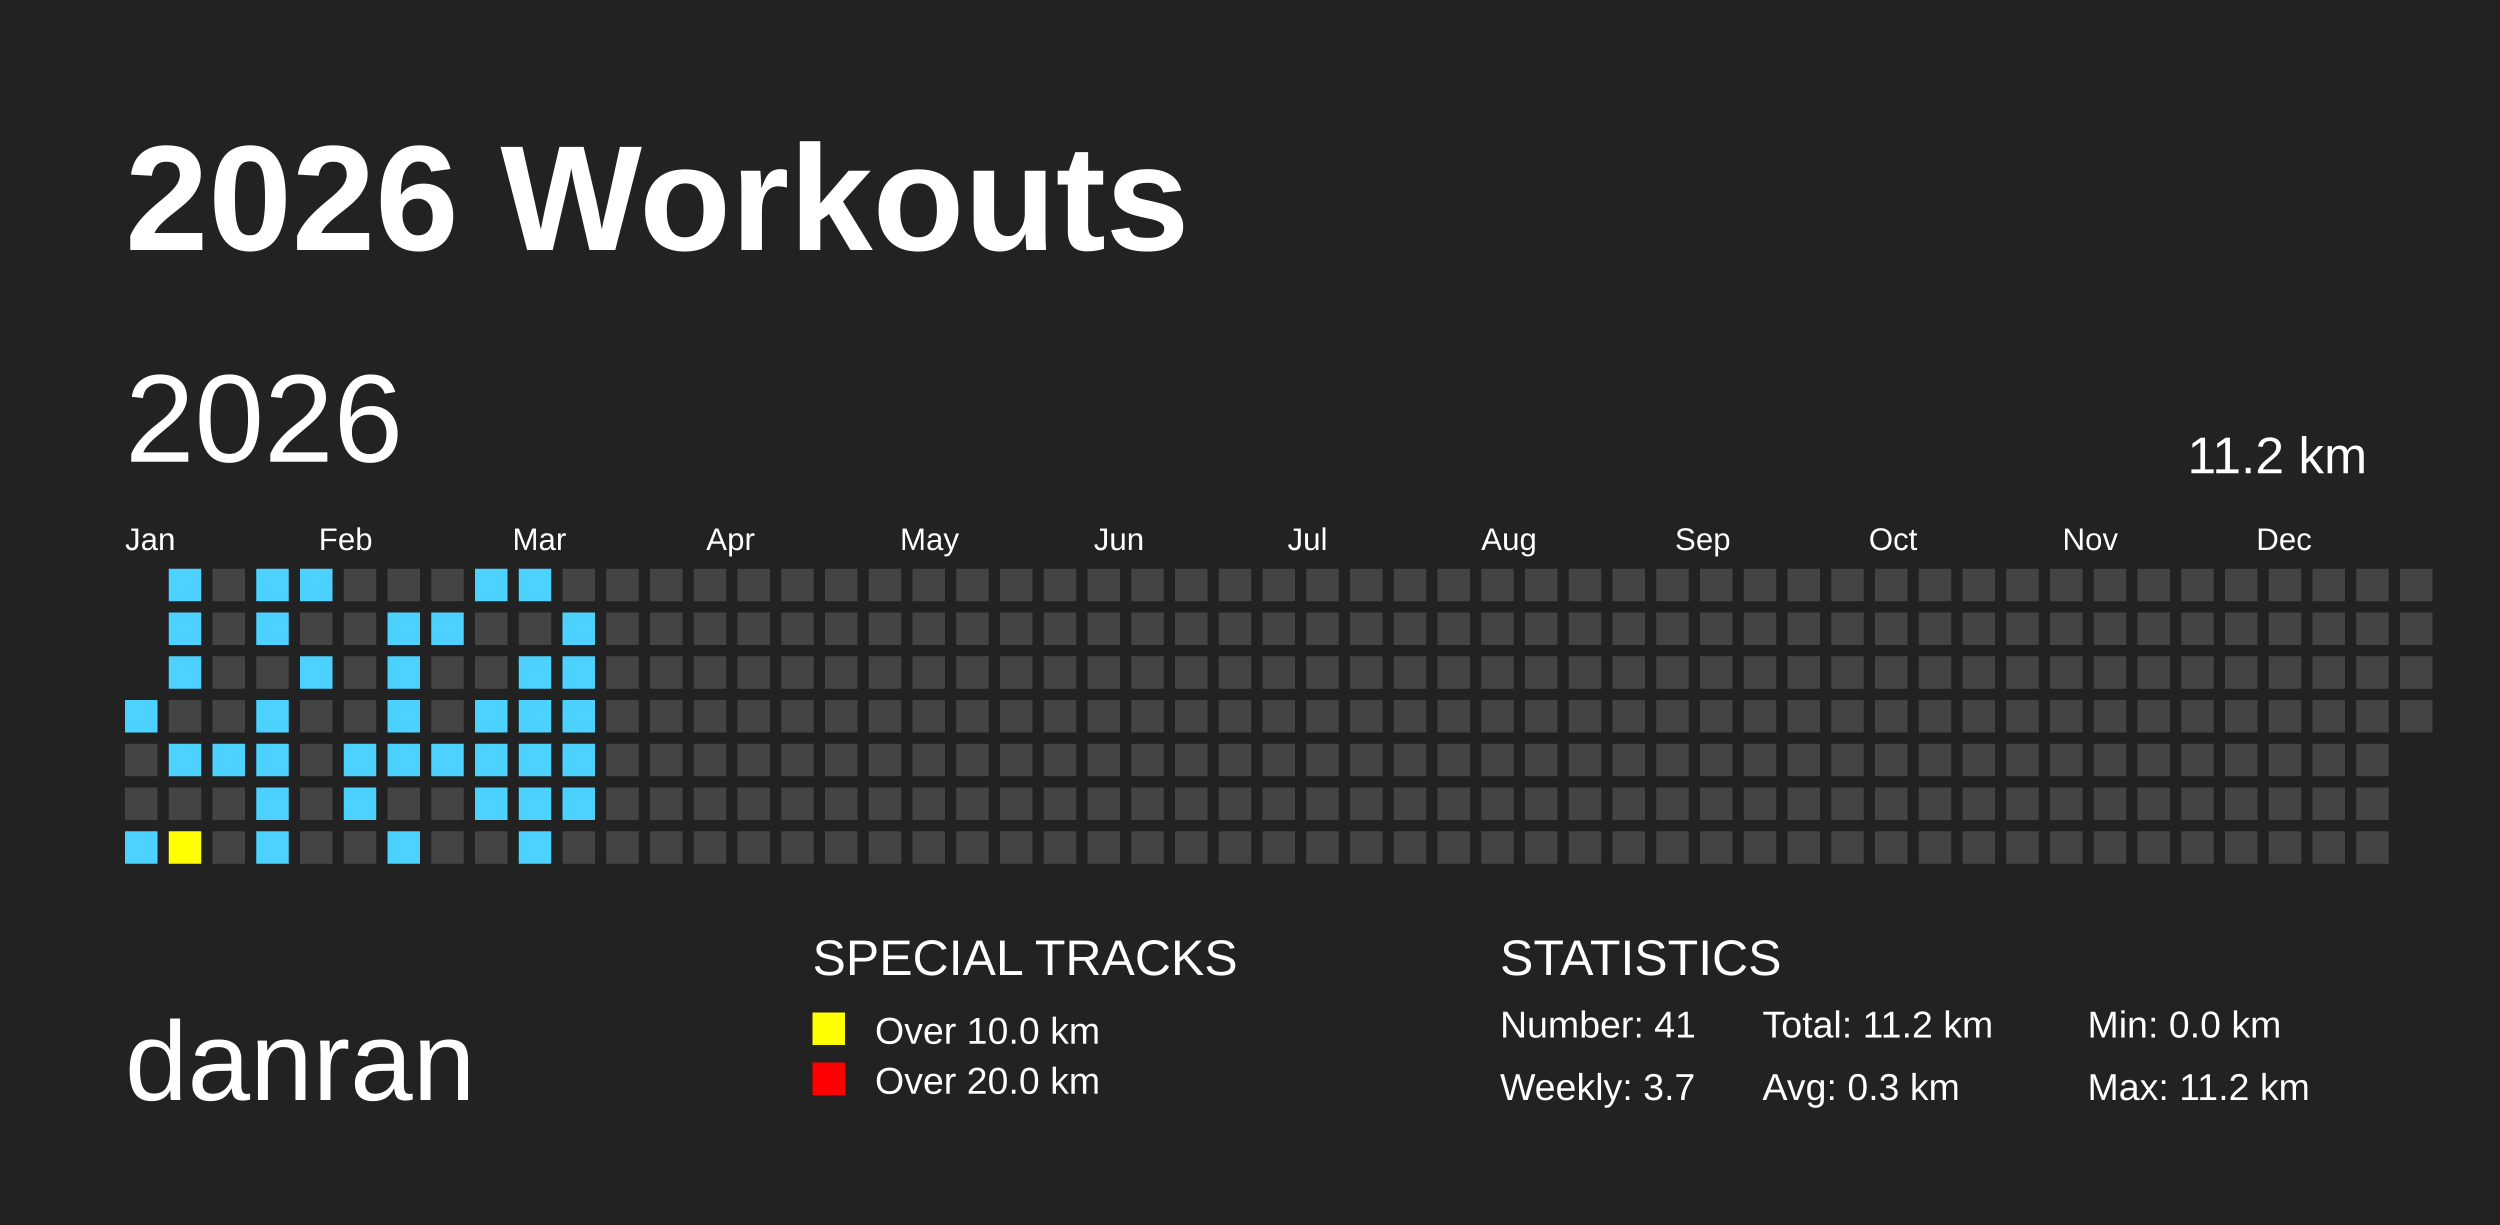
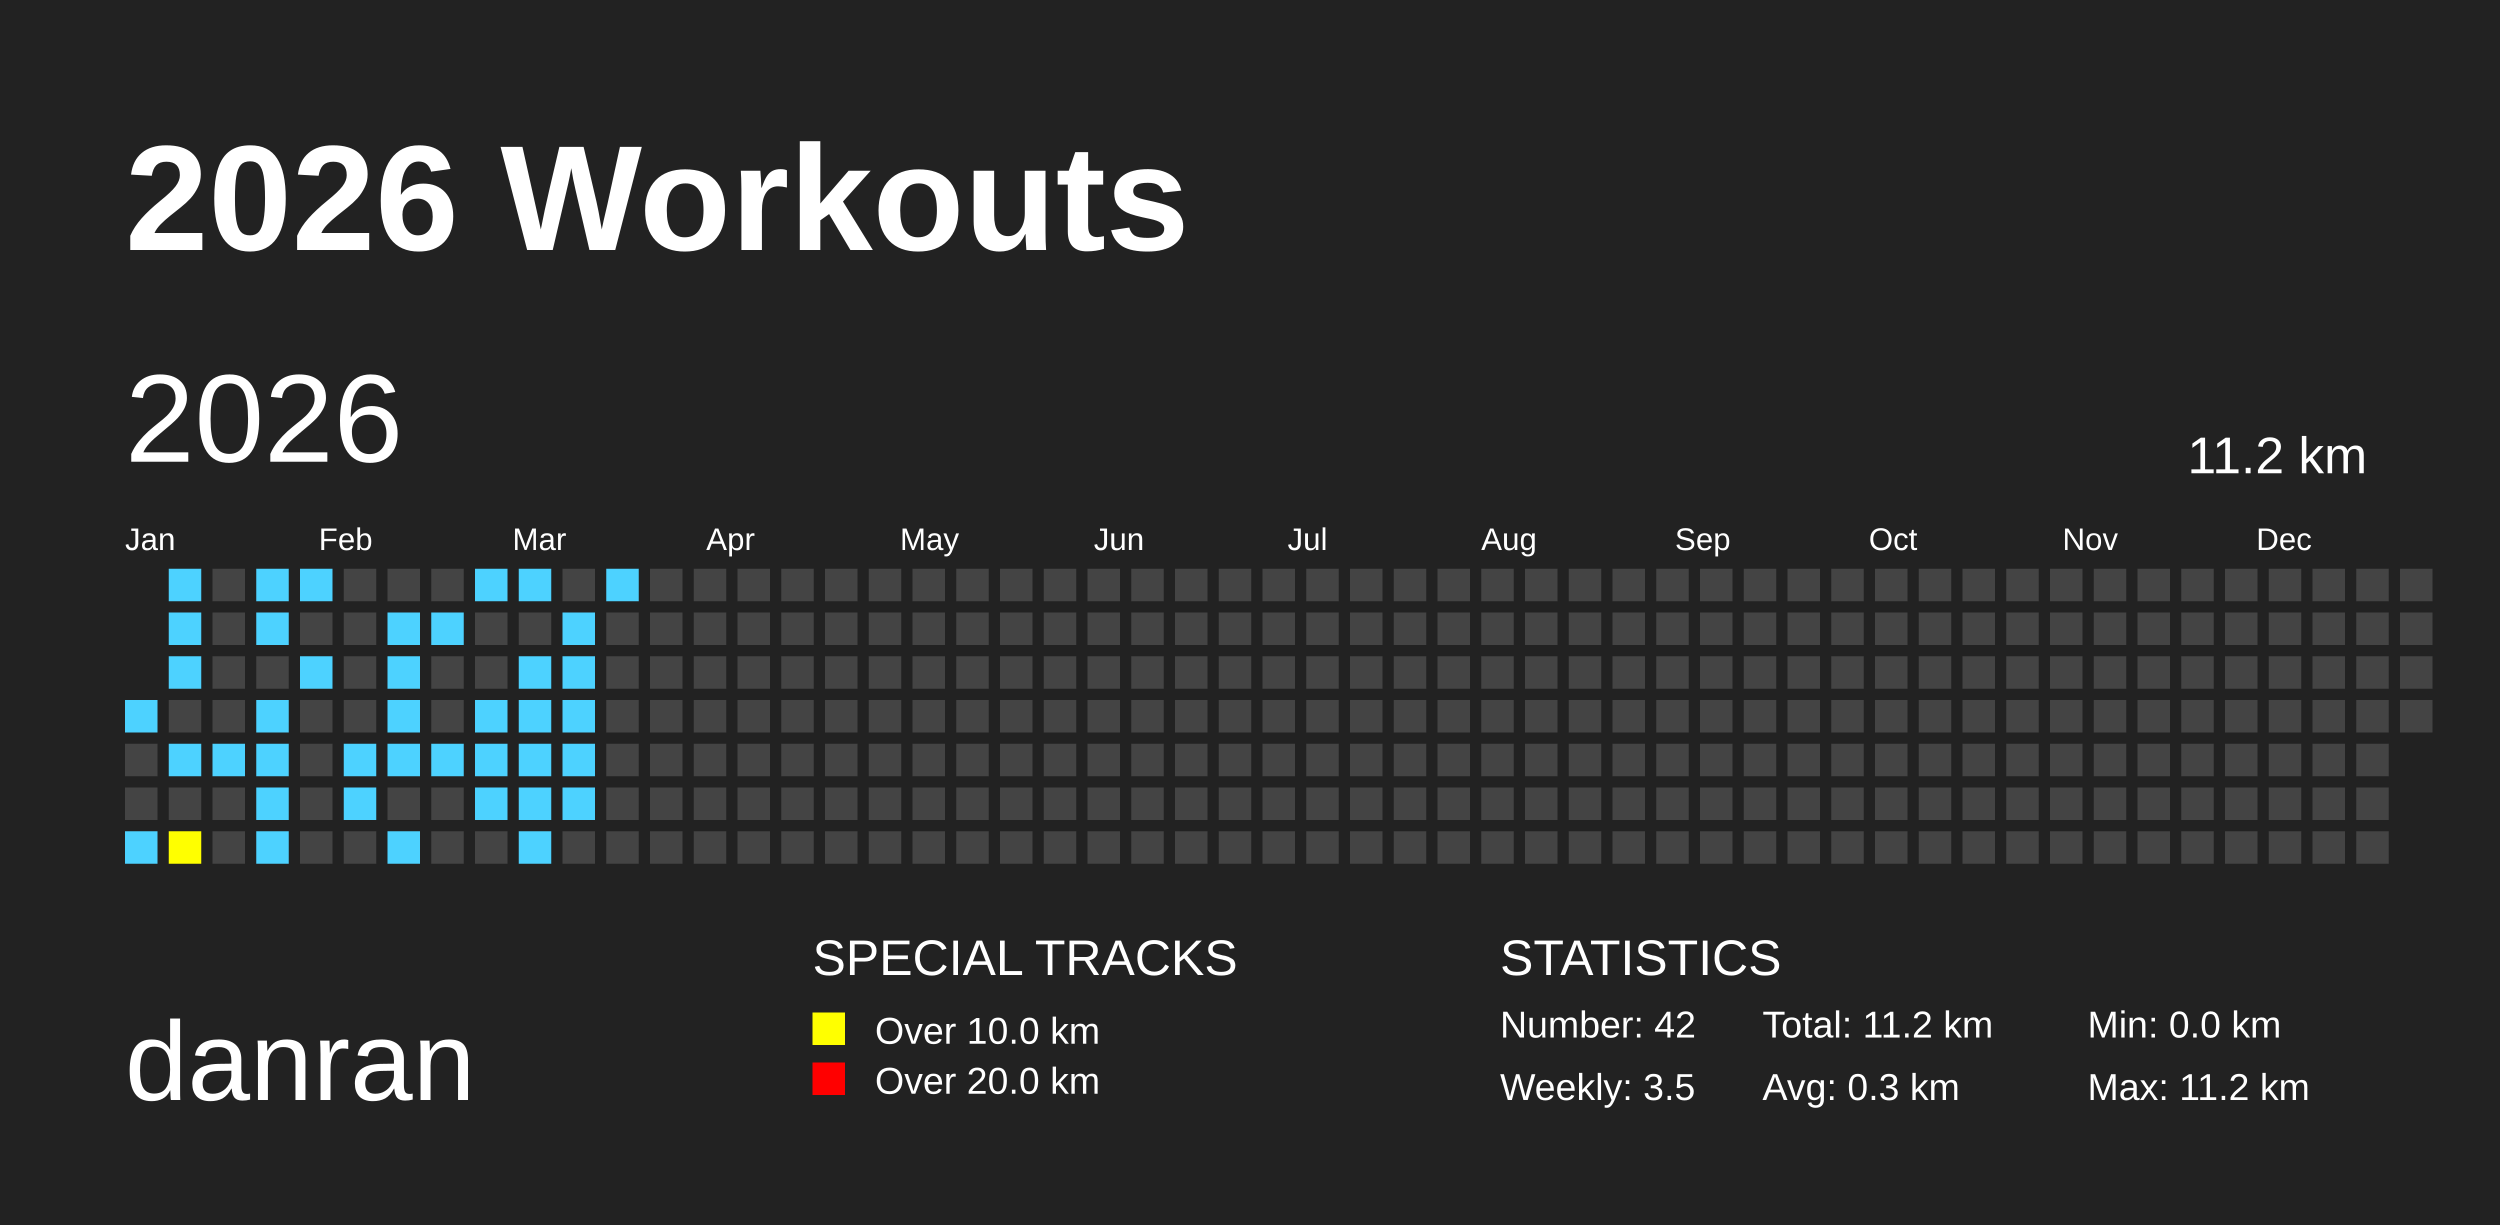
<svg xmlns="http://www.w3.org/2000/svg" baseProfile="full" height="98mm" version="1.1" viewBox="0,0,200,98" width="200mm">
  <defs />
  <rect fill="#222222" height="98" width="200" x="0" y="0" />
  <text fill="#FFFFFF" style="font-size:12px; font-family:Arial; font-weight:bold;" x="10" y="20">2026 Workouts</text>
  <text fill="#FFFFFF" style="font-size:9px; font-family:Arial" x="10" y="88">danran</text>
  <text fill="#FFFFFF" style="font-size:4px; font-family:Arial" x="65" y="78">SPECIAL TRACKS</text>
  <rect fill="yellow" height="2.6" width="2.6" x="65" y="81" />
  <text fill="#FFFFFF" style="font-size:3px; font-family:Arial" x="70" y="83.5">Over 10.0 km</text>
  <rect fill="red" height="2.6" width="2.6" x="65" y="85" />
  <text fill="#FFFFFF" style="font-size:3px; font-family:Arial" x="70" y="87.5">Over 20.0 km</text>
  <text fill="#FFFFFF" style="font-size:4px; font-family:Arial" x="120" y="78">STATISTICS</text>
-   <text fill="#FFFFFF" style="font-size:3px; font-family:Arial" x="120" y="83">Number: 41</text>
-   <text fill="#FFFFFF" style="font-size:3px; font-family:Arial" x="120" y="88">Weekly: 3.7</text>
+   <text fill="#FFFFFF" style="font-size:3px; font-family:Arial" x="120" y="83">Number: 42</text>
+   <text fill="#FFFFFF" style="font-size:3px; font-family:Arial" x="120" y="88">Weekly: 3.5</text>
  <text fill="#FFFFFF" style="font-size:3px; font-family:Arial" x="141" y="83">Total: 11.2 km</text>
  <text fill="#FFFFFF" style="font-size:3px; font-family:Arial" x="141" y="88">Avg: 0.3 km</text>
  <text fill="#FFFFFF" style="font-size:3px; font-family:Arial" x="167" y="83">Min: 0.0 km</text>
  <text fill="#FFFFFF" style="font-size:3px; font-family:Arial" x="167" y="88">Max: 11.2 km</text>
  <text dominant-baseline="hanging" fill="#FFFFFF" style="font-size:10.0px; font-family:Arial;" x="10" y="30">2026</text>
  <text dominant-baseline="hanging" fill="#FFFFFF" style="font-size:4.125px; font-family:Arial;" x="175" y="35">11.2 km</text>
  <text fill="#FFFFFF" style="font-size:2.5px; font-family:Arial" x="10.0" y="44">Jan</text>
  <text fill="#FFFFFF" style="font-size:2.5px; font-family:Arial" x="25.5" y="44">Feb</text>
  <text fill="#FFFFFF" style="font-size:2.5px; font-family:Arial" x="41.0" y="44">Mar</text>
  <text fill="#FFFFFF" style="font-size:2.5px; font-family:Arial" x="56.5" y="44">Apr</text>
  <text fill="#FFFFFF" style="font-size:2.5px; font-family:Arial" x="72.0" y="44">May</text>
  <text fill="#FFFFFF" style="font-size:2.5px; font-family:Arial" x="87.5" y="44">Jun</text>
  <text fill="#FFFFFF" style="font-size:2.5px; font-family:Arial" x="103.0" y="44">Jul</text>
  <text fill="#FFFFFF" style="font-size:2.5px; font-family:Arial" x="118.5" y="44">Aug</text>
  <text fill="#FFFFFF" style="font-size:2.5px; font-family:Arial" x="134.0" y="44">Sep</text>
  <text fill="#FFFFFF" style="font-size:2.5px; font-family:Arial" x="149.5" y="44">Oct</text>
  <text fill="#FFFFFF" style="font-size:2.5px; font-family:Arial" x="165.0" y="44">Nov</text>
  <text fill="#FFFFFF" style="font-size:2.5px; font-family:Arial" x="180.5" y="44">Dec</text>
  <rect fill="#4DD2FF" height="2.6" width="2.6" x="10.0" y="56.0" />
  <rect fill="#444444" height="2.6" width="2.6" x="10.0" y="59.5" />
  <rect fill="#444444" height="2.6" width="2.6" x="10.0" y="63.0" />
  <rect fill="#4DD2FF" height="2.6" width="2.6" x="10.0" y="66.5" />
  <rect fill="#4DD2FF" height="2.6" width="2.6" x="13.5" y="45.5" />
  <rect fill="#4DD2FF" height="2.6" width="2.6" x="13.5" y="49.0" />
  <rect fill="#4DD2FF" height="2.6" width="2.6" x="13.5" y="52.5" />
  <rect fill="#444444" height="2.6" width="2.6" x="13.5" y="56.0" />
  <rect fill="#4DD2FF" height="2.6" width="2.6" x="13.5" y="59.5" />
  <rect fill="#444444" height="2.6" width="2.6" x="13.5" y="63.0" />
  <rect fill="yellow" height="2.6" width="2.6" x="13.5" y="66.5" />
  <rect fill="#444444" height="2.6" width="2.6" x="17.0" y="45.5" />
  <rect fill="#444444" height="2.6" width="2.6" x="17.0" y="49.0" />
  <rect fill="#444444" height="2.6" width="2.6" x="17.0" y="52.5" />
  <rect fill="#444444" height="2.6" width="2.6" x="17.0" y="56.0" />
  <rect fill="#4DD2FF" height="2.6" width="2.6" x="17.0" y="59.5" />
  <rect fill="#444444" height="2.6" width="2.6" x="17.0" y="63.0" />
  <rect fill="#444444" height="2.6" width="2.6" x="17.0" y="66.5" />
  <rect fill="#4DD2FF" height="2.6" width="2.6" x="20.5" y="45.5" />
  <rect fill="#4DD2FF" height="2.6" width="2.6" x="20.5" y="49.0" />
  <rect fill="#444444" height="2.6" width="2.6" x="20.5" y="52.5" />
  <rect fill="#4DD2FF" height="2.6" width="2.6" x="20.5" y="56.0" />
  <rect fill="#4DD2FF" height="2.6" width="2.6" x="20.5" y="59.5" />
  <rect fill="#4DD2FF" height="2.6" width="2.6" x="20.5" y="63.0" />
  <rect fill="#4DD2FF" height="2.6" width="2.6" x="20.5" y="66.5" />
  <rect fill="#4DD2FF" height="2.6" width="2.6" x="24.0" y="45.5" />
  <rect fill="#444444" height="2.6" width="2.6" x="24.0" y="49.0" />
  <rect fill="#4DD2FF" height="2.6" width="2.6" x="24.0" y="52.5" />
  <rect fill="#444444" height="2.6" width="2.6" x="24.0" y="56.0" />
  <rect fill="#444444" height="2.6" width="2.6" x="24.0" y="59.5" />
  <rect fill="#444444" height="2.6" width="2.6" x="24.0" y="63.0" />
  <rect fill="#444444" height="2.6" width="2.6" x="24.0" y="66.5" />
  <rect fill="#444444" height="2.6" width="2.6" x="27.5" y="45.5" />
  <rect fill="#444444" height="2.6" width="2.6" x="27.5" y="49.0" />
  <rect fill="#444444" height="2.6" width="2.6" x="27.5" y="52.5" />
  <rect fill="#444444" height="2.6" width="2.6" x="27.5" y="56.0" />
  <rect fill="#4DD2FF" height="2.6" width="2.6" x="27.5" y="59.5" />
  <rect fill="#4DD2FF" height="2.6" width="2.6" x="27.5" y="63.0" />
  <rect fill="#444444" height="2.6" width="2.6" x="27.5" y="66.5" />
  <rect fill="#444444" height="2.6" width="2.6" x="31.0" y="45.5" />
  <rect fill="#4DD2FF" height="2.6" width="2.6" x="31.0" y="49.0" />
  <rect fill="#4DD2FF" height="2.6" width="2.6" x="31.0" y="52.5" />
  <rect fill="#4DD2FF" height="2.6" width="2.6" x="31.0" y="56.0" />
  <rect fill="#4DD2FF" height="2.6" width="2.6" x="31.0" y="59.5" />
  <rect fill="#444444" height="2.6" width="2.6" x="31.0" y="63.0" />
  <rect fill="#4DD2FF" height="2.6" width="2.6" x="31.0" y="66.5" />
  <rect fill="#444444" height="2.6" width="2.6" x="34.5" y="45.5" />
  <rect fill="#4DD2FF" height="2.6" width="2.6" x="34.5" y="49.0" />
  <rect fill="#444444" height="2.6" width="2.6" x="34.5" y="52.5" />
  <rect fill="#444444" height="2.6" width="2.6" x="34.5" y="56.0" />
  <rect fill="#4DD2FF" height="2.6" width="2.6" x="34.5" y="59.5" />
  <rect fill="#444444" height="2.6" width="2.6" x="34.5" y="63.0" />
  <rect fill="#444444" height="2.6" width="2.6" x="34.5" y="66.5" />
  <rect fill="#4DD2FF" height="2.6" width="2.6" x="38.0" y="45.5" />
  <rect fill="#444444" height="2.6" width="2.6" x="38.0" y="49.0" />
  <rect fill="#444444" height="2.6" width="2.6" x="38.0" y="52.5" />
  <rect fill="#4DD2FF" height="2.6" width="2.6" x="38.0" y="56.0" />
  <rect fill="#4DD2FF" height="2.6" width="2.6" x="38.0" y="59.5" />
  <rect fill="#4DD2FF" height="2.6" width="2.6" x="38.0" y="63.0" />
  <rect fill="#444444" height="2.6" width="2.6" x="38.0" y="66.5" />
  <rect fill="#4DD2FF" height="2.6" width="2.6" x="41.5" y="45.5" />
  <rect fill="#444444" height="2.6" width="2.6" x="41.5" y="49.0" />
  <rect fill="#4DD2FF" height="2.6" width="2.6" x="41.5" y="52.5" />
  <rect fill="#4DD2FF" height="2.6" width="2.6" x="41.5" y="56.0" />
  <rect fill="#4DD2FF" height="2.6" width="2.6" x="41.5" y="59.5" />
  <rect fill="#4DD2FF" height="2.6" width="2.6" x="41.5" y="63.0" />
  <rect fill="#4DD2FF" height="2.6" width="2.6" x="41.5" y="66.5" />
  <rect fill="#444444" height="2.6" width="2.6" x="45.0" y="45.5" />
  <rect fill="#4DD2FF" height="2.6" width="2.6" x="45.0" y="49.0" />
  <rect fill="#4DD2FF" height="2.6" width="2.6" x="45.0" y="52.5" />
  <rect fill="#4DD2FF" height="2.6" width="2.6" x="45.0" y="56.0" />
  <rect fill="#4DD2FF" height="2.6" width="2.6" x="45.0" y="59.5" />
  <rect fill="#4DD2FF" height="2.6" width="2.6" x="45.0" y="63.0" />
  <rect fill="#444444" height="2.6" width="2.6" x="45.0" y="66.5" />
-   <rect fill="#444444" height="2.6" width="2.6" x="48.5" y="45.5" />
+   <rect fill="#4DD2FF" height="2.6" width="2.6" x="48.5" y="45.5" />
  <rect fill="#444444" height="2.6" width="2.6" x="48.5" y="49.0" />
  <rect fill="#444444" height="2.6" width="2.6" x="48.5" y="52.5" />
  <rect fill="#444444" height="2.6" width="2.6" x="48.5" y="56.0" />
  <rect fill="#444444" height="2.6" width="2.6" x="48.5" y="59.5" />
  <rect fill="#444444" height="2.6" width="2.6" x="48.5" y="63.0" />
  <rect fill="#444444" height="2.6" width="2.6" x="48.5" y="66.5" />
  <rect fill="#444444" height="2.6" width="2.6" x="52.0" y="45.5" />
  <rect fill="#444444" height="2.6" width="2.6" x="52.0" y="49.0" />
  <rect fill="#444444" height="2.6" width="2.6" x="52.0" y="52.5" />
  <rect fill="#444444" height="2.6" width="2.6" x="52.0" y="56.0" />
  <rect fill="#444444" height="2.6" width="2.6" x="52.0" y="59.5" />
  <rect fill="#444444" height="2.6" width="2.6" x="52.0" y="63.0" />
  <rect fill="#444444" height="2.6" width="2.6" x="52.0" y="66.5" />
  <rect fill="#444444" height="2.6" width="2.6" x="55.5" y="45.5" />
  <rect fill="#444444" height="2.6" width="2.6" x="55.5" y="49.0" />
  <rect fill="#444444" height="2.6" width="2.6" x="55.5" y="52.5" />
  <rect fill="#444444" height="2.6" width="2.6" x="55.5" y="56.0" />
  <rect fill="#444444" height="2.6" width="2.6" x="55.5" y="59.5" />
  <rect fill="#444444" height="2.6" width="2.6" x="55.5" y="63.0" />
  <rect fill="#444444" height="2.6" width="2.6" x="55.5" y="66.5" />
  <rect fill="#444444" height="2.6" width="2.6" x="59.0" y="45.5" />
  <rect fill="#444444" height="2.6" width="2.6" x="59.0" y="49.0" />
  <rect fill="#444444" height="2.6" width="2.6" x="59.0" y="52.5" />
  <rect fill="#444444" height="2.6" width="2.6" x="59.0" y="56.0" />
  <rect fill="#444444" height="2.6" width="2.6" x="59.0" y="59.5" />
  <rect fill="#444444" height="2.6" width="2.6" x="59.0" y="63.0" />
  <rect fill="#444444" height="2.6" width="2.6" x="59.0" y="66.5" />
  <rect fill="#444444" height="2.6" width="2.6" x="62.5" y="45.5" />
  <rect fill="#444444" height="2.6" width="2.6" x="62.5" y="49.0" />
  <rect fill="#444444" height="2.6" width="2.6" x="62.5" y="52.5" />
  <rect fill="#444444" height="2.6" width="2.6" x="62.5" y="56.0" />
  <rect fill="#444444" height="2.6" width="2.6" x="62.5" y="59.5" />
  <rect fill="#444444" height="2.6" width="2.6" x="62.5" y="63.0" />
  <rect fill="#444444" height="2.6" width="2.6" x="62.5" y="66.5" />
  <rect fill="#444444" height="2.6" width="2.6" x="66.0" y="45.5" />
  <rect fill="#444444" height="2.6" width="2.6" x="66.0" y="49.0" />
  <rect fill="#444444" height="2.6" width="2.6" x="66.0" y="52.5" />
  <rect fill="#444444" height="2.6" width="2.6" x="66.0" y="56.0" />
  <rect fill="#444444" height="2.6" width="2.6" x="66.0" y="59.5" />
  <rect fill="#444444" height="2.6" width="2.6" x="66.0" y="63.0" />
  <rect fill="#444444" height="2.6" width="2.6" x="66.0" y="66.5" />
  <rect fill="#444444" height="2.6" width="2.6" x="69.5" y="45.5" />
  <rect fill="#444444" height="2.6" width="2.6" x="69.5" y="49.0" />
  <rect fill="#444444" height="2.6" width="2.6" x="69.5" y="52.5" />
  <rect fill="#444444" height="2.6" width="2.6" x="69.5" y="56.0" />
  <rect fill="#444444" height="2.6" width="2.6" x="69.5" y="59.5" />
  <rect fill="#444444" height="2.6" width="2.6" x="69.5" y="63.0" />
  <rect fill="#444444" height="2.6" width="2.6" x="69.5" y="66.5" />
  <rect fill="#444444" height="2.6" width="2.6" x="73.0" y="45.5" />
  <rect fill="#444444" height="2.6" width="2.6" x="73.0" y="49.0" />
  <rect fill="#444444" height="2.6" width="2.6" x="73.0" y="52.5" />
  <rect fill="#444444" height="2.6" width="2.6" x="73.0" y="56.0" />
  <rect fill="#444444" height="2.6" width="2.6" x="73.0" y="59.5" />
  <rect fill="#444444" height="2.6" width="2.6" x="73.0" y="63.0" />
  <rect fill="#444444" height="2.6" width="2.6" x="73.0" y="66.5" />
  <rect fill="#444444" height="2.6" width="2.6" x="76.5" y="45.5" />
  <rect fill="#444444" height="2.6" width="2.6" x="76.5" y="49.0" />
  <rect fill="#444444" height="2.6" width="2.6" x="76.5" y="52.5" />
  <rect fill="#444444" height="2.6" width="2.6" x="76.5" y="56.0" />
  <rect fill="#444444" height="2.6" width="2.6" x="76.5" y="59.5" />
  <rect fill="#444444" height="2.6" width="2.6" x="76.5" y="63.0" />
  <rect fill="#444444" height="2.6" width="2.6" x="76.5" y="66.5" />
  <rect fill="#444444" height="2.6" width="2.6" x="80.0" y="45.5" />
  <rect fill="#444444" height="2.6" width="2.6" x="80.0" y="49.0" />
  <rect fill="#444444" height="2.6" width="2.6" x="80.0" y="52.5" />
  <rect fill="#444444" height="2.6" width="2.6" x="80.0" y="56.0" />
  <rect fill="#444444" height="2.6" width="2.6" x="80.0" y="59.5" />
  <rect fill="#444444" height="2.6" width="2.6" x="80.0" y="63.0" />
  <rect fill="#444444" height="2.6" width="2.6" x="80.0" y="66.5" />
  <rect fill="#444444" height="2.6" width="2.6" x="83.5" y="45.5" />
  <rect fill="#444444" height="2.6" width="2.6" x="83.5" y="49.0" />
  <rect fill="#444444" height="2.6" width="2.6" x="83.5" y="52.5" />
  <rect fill="#444444" height="2.6" width="2.6" x="83.5" y="56.0" />
  <rect fill="#444444" height="2.6" width="2.6" x="83.5" y="59.5" />
  <rect fill="#444444" height="2.6" width="2.6" x="83.5" y="63.0" />
  <rect fill="#444444" height="2.6" width="2.6" x="83.5" y="66.5" />
  <rect fill="#444444" height="2.6" width="2.6" x="87.0" y="45.5" />
  <rect fill="#444444" height="2.6" width="2.6" x="87.0" y="49.0" />
  <rect fill="#444444" height="2.6" width="2.6" x="87.0" y="52.5" />
  <rect fill="#444444" height="2.6" width="2.6" x="87.0" y="56.0" />
  <rect fill="#444444" height="2.6" width="2.6" x="87.0" y="59.5" />
  <rect fill="#444444" height="2.6" width="2.6" x="87.0" y="63.0" />
  <rect fill="#444444" height="2.6" width="2.6" x="87.0" y="66.5" />
  <rect fill="#444444" height="2.6" width="2.6" x="90.5" y="45.5" />
  <rect fill="#444444" height="2.6" width="2.6" x="90.5" y="49.0" />
  <rect fill="#444444" height="2.6" width="2.6" x="90.5" y="52.5" />
  <rect fill="#444444" height="2.6" width="2.6" x="90.5" y="56.0" />
  <rect fill="#444444" height="2.6" width="2.6" x="90.5" y="59.5" />
  <rect fill="#444444" height="2.6" width="2.6" x="90.5" y="63.0" />
  <rect fill="#444444" height="2.6" width="2.6" x="90.5" y="66.5" />
  <rect fill="#444444" height="2.6" width="2.6" x="94.0" y="45.5" />
  <rect fill="#444444" height="2.6" width="2.6" x="94.0" y="49.0" />
  <rect fill="#444444" height="2.6" width="2.6" x="94.0" y="52.5" />
  <rect fill="#444444" height="2.6" width="2.6" x="94.0" y="56.0" />
  <rect fill="#444444" height="2.6" width="2.6" x="94.0" y="59.5" />
  <rect fill="#444444" height="2.6" width="2.6" x="94.0" y="63.0" />
  <rect fill="#444444" height="2.6" width="2.6" x="94.0" y="66.5" />
  <rect fill="#444444" height="2.6" width="2.6" x="97.5" y="45.5" />
  <rect fill="#444444" height="2.6" width="2.6" x="97.5" y="49.0" />
  <rect fill="#444444" height="2.6" width="2.6" x="97.5" y="52.5" />
  <rect fill="#444444" height="2.6" width="2.6" x="97.5" y="56.0" />
  <rect fill="#444444" height="2.6" width="2.6" x="97.5" y="59.5" />
  <rect fill="#444444" height="2.6" width="2.6" x="97.5" y="63.0" />
  <rect fill="#444444" height="2.6" width="2.6" x="97.5" y="66.5" />
  <rect fill="#444444" height="2.6" width="2.6" x="101.0" y="45.5" />
  <rect fill="#444444" height="2.6" width="2.6" x="101.0" y="49.0" />
  <rect fill="#444444" height="2.6" width="2.6" x="101.0" y="52.5" />
  <rect fill="#444444" height="2.6" width="2.6" x="101.0" y="56.0" />
  <rect fill="#444444" height="2.6" width="2.6" x="101.0" y="59.5" />
  <rect fill="#444444" height="2.6" width="2.6" x="101.0" y="63.0" />
  <rect fill="#444444" height="2.6" width="2.6" x="101.0" y="66.5" />
  <rect fill="#444444" height="2.6" width="2.6" x="104.5" y="45.5" />
  <rect fill="#444444" height="2.6" width="2.6" x="104.5" y="49.0" />
  <rect fill="#444444" height="2.6" width="2.6" x="104.5" y="52.5" />
  <rect fill="#444444" height="2.6" width="2.6" x="104.5" y="56.0" />
  <rect fill="#444444" height="2.6" width="2.6" x="104.5" y="59.5" />
  <rect fill="#444444" height="2.6" width="2.6" x="104.5" y="63.0" />
  <rect fill="#444444" height="2.6" width="2.6" x="104.5" y="66.5" />
  <rect fill="#444444" height="2.6" width="2.6" x="108.0" y="45.5" />
  <rect fill="#444444" height="2.6" width="2.6" x="108.0" y="49.0" />
  <rect fill="#444444" height="2.6" width="2.6" x="108.0" y="52.5" />
  <rect fill="#444444" height="2.6" width="2.6" x="108.0" y="56.0" />
  <rect fill="#444444" height="2.6" width="2.6" x="108.0" y="59.5" />
  <rect fill="#444444" height="2.6" width="2.6" x="108.0" y="63.0" />
  <rect fill="#444444" height="2.6" width="2.6" x="108.0" y="66.5" />
  <rect fill="#444444" height="2.6" width="2.6" x="111.5" y="45.5" />
  <rect fill="#444444" height="2.6" width="2.6" x="111.5" y="49.0" />
  <rect fill="#444444" height="2.6" width="2.6" x="111.5" y="52.5" />
  <rect fill="#444444" height="2.6" width="2.6" x="111.5" y="56.0" />
  <rect fill="#444444" height="2.6" width="2.6" x="111.5" y="59.5" />
  <rect fill="#444444" height="2.6" width="2.6" x="111.5" y="63.0" />
  <rect fill="#444444" height="2.6" width="2.6" x="111.5" y="66.5" />
  <rect fill="#444444" height="2.6" width="2.6" x="115.0" y="45.5" />
  <rect fill="#444444" height="2.6" width="2.6" x="115.0" y="49.0" />
  <rect fill="#444444" height="2.6" width="2.6" x="115.0" y="52.5" />
  <rect fill="#444444" height="2.6" width="2.6" x="115.0" y="56.0" />
  <rect fill="#444444" height="2.6" width="2.6" x="115.0" y="59.5" />
  <rect fill="#444444" height="2.6" width="2.6" x="115.0" y="63.0" />
  <rect fill="#444444" height="2.6" width="2.6" x="115.0" y="66.5" />
  <rect fill="#444444" height="2.6" width="2.6" x="118.5" y="45.5" />
  <rect fill="#444444" height="2.6" width="2.6" x="118.5" y="49.0" />
  <rect fill="#444444" height="2.6" width="2.6" x="118.5" y="52.5" />
  <rect fill="#444444" height="2.6" width="2.6" x="118.5" y="56.0" />
  <rect fill="#444444" height="2.6" width="2.6" x="118.5" y="59.5" />
  <rect fill="#444444" height="2.6" width="2.6" x="118.5" y="63.0" />
  <rect fill="#444444" height="2.6" width="2.6" x="118.5" y="66.5" />
  <rect fill="#444444" height="2.6" width="2.6" x="122.0" y="45.5" />
  <rect fill="#444444" height="2.6" width="2.6" x="122.0" y="49.0" />
  <rect fill="#444444" height="2.6" width="2.6" x="122.0" y="52.5" />
  <rect fill="#444444" height="2.6" width="2.6" x="122.0" y="56.0" />
  <rect fill="#444444" height="2.6" width="2.6" x="122.0" y="59.5" />
  <rect fill="#444444" height="2.6" width="2.6" x="122.0" y="63.0" />
  <rect fill="#444444" height="2.6" width="2.6" x="122.0" y="66.5" />
  <rect fill="#444444" height="2.6" width="2.6" x="125.5" y="45.5" />
  <rect fill="#444444" height="2.6" width="2.6" x="125.5" y="49.0" />
  <rect fill="#444444" height="2.6" width="2.6" x="125.5" y="52.5" />
  <rect fill="#444444" height="2.6" width="2.6" x="125.5" y="56.0" />
  <rect fill="#444444" height="2.6" width="2.6" x="125.5" y="59.5" />
  <rect fill="#444444" height="2.6" width="2.6" x="125.5" y="63.0" />
  <rect fill="#444444" height="2.6" width="2.6" x="125.5" y="66.5" />
  <rect fill="#444444" height="2.6" width="2.6" x="129.0" y="45.5" />
  <rect fill="#444444" height="2.6" width="2.6" x="129.0" y="49.0" />
  <rect fill="#444444" height="2.6" width="2.6" x="129.0" y="52.5" />
  <rect fill="#444444" height="2.6" width="2.6" x="129.0" y="56.0" />
  <rect fill="#444444" height="2.6" width="2.6" x="129.0" y="59.5" />
  <rect fill="#444444" height="2.6" width="2.6" x="129.0" y="63.0" />
  <rect fill="#444444" height="2.6" width="2.6" x="129.0" y="66.5" />
  <rect fill="#444444" height="2.6" width="2.6" x="132.5" y="45.5" />
  <rect fill="#444444" height="2.6" width="2.6" x="132.5" y="49.0" />
  <rect fill="#444444" height="2.6" width="2.6" x="132.5" y="52.5" />
  <rect fill="#444444" height="2.6" width="2.6" x="132.5" y="56.0" />
  <rect fill="#444444" height="2.6" width="2.6" x="132.5" y="59.5" />
  <rect fill="#444444" height="2.6" width="2.6" x="132.5" y="63.0" />
  <rect fill="#444444" height="2.6" width="2.6" x="132.5" y="66.5" />
  <rect fill="#444444" height="2.6" width="2.6" x="136.0" y="45.5" />
  <rect fill="#444444" height="2.6" width="2.6" x="136.0" y="49.0" />
  <rect fill="#444444" height="2.6" width="2.6" x="136.0" y="52.5" />
  <rect fill="#444444" height="2.6" width="2.6" x="136.0" y="56.0" />
  <rect fill="#444444" height="2.6" width="2.6" x="136.0" y="59.5" />
  <rect fill="#444444" height="2.6" width="2.6" x="136.0" y="63.0" />
  <rect fill="#444444" height="2.6" width="2.6" x="136.0" y="66.5" />
  <rect fill="#444444" height="2.6" width="2.6" x="139.5" y="45.5" />
  <rect fill="#444444" height="2.6" width="2.6" x="139.5" y="49.0" />
  <rect fill="#444444" height="2.6" width="2.6" x="139.5" y="52.5" />
  <rect fill="#444444" height="2.6" width="2.6" x="139.5" y="56.0" />
  <rect fill="#444444" height="2.6" width="2.6" x="139.5" y="59.5" />
  <rect fill="#444444" height="2.6" width="2.6" x="139.5" y="63.0" />
  <rect fill="#444444" height="2.6" width="2.6" x="139.5" y="66.5" />
  <rect fill="#444444" height="2.6" width="2.6" x="143.0" y="45.5" />
  <rect fill="#444444" height="2.6" width="2.6" x="143.0" y="49.0" />
  <rect fill="#444444" height="2.6" width="2.6" x="143.0" y="52.5" />
  <rect fill="#444444" height="2.6" width="2.6" x="143.0" y="56.0" />
  <rect fill="#444444" height="2.6" width="2.6" x="143.0" y="59.5" />
  <rect fill="#444444" height="2.6" width="2.6" x="143.0" y="63.0" />
  <rect fill="#444444" height="2.6" width="2.6" x="143.0" y="66.5" />
  <rect fill="#444444" height="2.6" width="2.6" x="146.5" y="45.5" />
  <rect fill="#444444" height="2.6" width="2.6" x="146.5" y="49.0" />
  <rect fill="#444444" height="2.6" width="2.6" x="146.5" y="52.5" />
  <rect fill="#444444" height="2.6" width="2.6" x="146.5" y="56.0" />
  <rect fill="#444444" height="2.6" width="2.6" x="146.5" y="59.5" />
  <rect fill="#444444" height="2.6" width="2.6" x="146.5" y="63.0" />
  <rect fill="#444444" height="2.6" width="2.6" x="146.5" y="66.5" />
  <rect fill="#444444" height="2.6" width="2.6" x="150.0" y="45.5" />
  <rect fill="#444444" height="2.6" width="2.6" x="150.0" y="49.0" />
  <rect fill="#444444" height="2.6" width="2.6" x="150.0" y="52.5" />
  <rect fill="#444444" height="2.6" width="2.6" x="150.0" y="56.0" />
  <rect fill="#444444" height="2.6" width="2.6" x="150.0" y="59.5" />
  <rect fill="#444444" height="2.6" width="2.6" x="150.0" y="63.0" />
  <rect fill="#444444" height="2.6" width="2.6" x="150.0" y="66.5" />
  <rect fill="#444444" height="2.6" width="2.6" x="153.5" y="45.5" />
  <rect fill="#444444" height="2.6" width="2.6" x="153.5" y="49.0" />
  <rect fill="#444444" height="2.6" width="2.6" x="153.5" y="52.5" />
  <rect fill="#444444" height="2.6" width="2.6" x="153.5" y="56.0" />
  <rect fill="#444444" height="2.6" width="2.6" x="153.5" y="59.5" />
  <rect fill="#444444" height="2.6" width="2.6" x="153.5" y="63.0" />
  <rect fill="#444444" height="2.6" width="2.6" x="153.5" y="66.5" />
  <rect fill="#444444" height="2.6" width="2.6" x="157.0" y="45.5" />
  <rect fill="#444444" height="2.6" width="2.6" x="157.0" y="49.0" />
  <rect fill="#444444" height="2.6" width="2.6" x="157.0" y="52.5" />
  <rect fill="#444444" height="2.6" width="2.6" x="157.0" y="56.0" />
  <rect fill="#444444" height="2.6" width="2.6" x="157.0" y="59.5" />
  <rect fill="#444444" height="2.6" width="2.6" x="157.0" y="63.0" />
  <rect fill="#444444" height="2.6" width="2.6" x="157.0" y="66.5" />
  <rect fill="#444444" height="2.6" width="2.6" x="160.5" y="45.5" />
  <rect fill="#444444" height="2.6" width="2.6" x="160.5" y="49.0" />
  <rect fill="#444444" height="2.6" width="2.6" x="160.5" y="52.5" />
  <rect fill="#444444" height="2.6" width="2.6" x="160.5" y="56.0" />
  <rect fill="#444444" height="2.6" width="2.6" x="160.5" y="59.5" />
  <rect fill="#444444" height="2.6" width="2.6" x="160.5" y="63.0" />
  <rect fill="#444444" height="2.6" width="2.6" x="160.5" y="66.5" />
  <rect fill="#444444" height="2.6" width="2.6" x="164.0" y="45.5" />
  <rect fill="#444444" height="2.6" width="2.6" x="164.0" y="49.0" />
  <rect fill="#444444" height="2.6" width="2.6" x="164.0" y="52.5" />
  <rect fill="#444444" height="2.6" width="2.6" x="164.0" y="56.0" />
  <rect fill="#444444" height="2.6" width="2.6" x="164.0" y="59.5" />
  <rect fill="#444444" height="2.6" width="2.6" x="164.0" y="63.0" />
  <rect fill="#444444" height="2.6" width="2.6" x="164.0" y="66.5" />
  <rect fill="#444444" height="2.6" width="2.6" x="167.5" y="45.5" />
  <rect fill="#444444" height="2.6" width="2.6" x="167.5" y="49.0" />
  <rect fill="#444444" height="2.6" width="2.6" x="167.5" y="52.5" />
  <rect fill="#444444" height="2.6" width="2.6" x="167.5" y="56.0" />
  <rect fill="#444444" height="2.6" width="2.6" x="167.5" y="59.5" />
  <rect fill="#444444" height="2.6" width="2.6" x="167.5" y="63.0" />
  <rect fill="#444444" height="2.6" width="2.6" x="167.5" y="66.5" />
  <rect fill="#444444" height="2.6" width="2.6" x="171.0" y="45.5" />
  <rect fill="#444444" height="2.6" width="2.6" x="171.0" y="49.0" />
  <rect fill="#444444" height="2.6" width="2.6" x="171.0" y="52.5" />
  <rect fill="#444444" height="2.6" width="2.6" x="171.0" y="56.0" />
  <rect fill="#444444" height="2.6" width="2.6" x="171.0" y="59.5" />
  <rect fill="#444444" height="2.6" width="2.6" x="171.0" y="63.0" />
  <rect fill="#444444" height="2.6" width="2.6" x="171.0" y="66.5" />
  <rect fill="#444444" height="2.6" width="2.6" x="174.5" y="45.5" />
  <rect fill="#444444" height="2.6" width="2.6" x="174.5" y="49.0" />
  <rect fill="#444444" height="2.6" width="2.6" x="174.5" y="52.5" />
  <rect fill="#444444" height="2.6" width="2.6" x="174.5" y="56.0" />
  <rect fill="#444444" height="2.6" width="2.6" x="174.5" y="59.5" />
  <rect fill="#444444" height="2.6" width="2.6" x="174.5" y="63.0" />
  <rect fill="#444444" height="2.6" width="2.6" x="174.5" y="66.5" />
  <rect fill="#444444" height="2.6" width="2.6" x="178.0" y="45.5" />
  <rect fill="#444444" height="2.6" width="2.6" x="178.0" y="49.0" />
  <rect fill="#444444" height="2.6" width="2.6" x="178.0" y="52.5" />
  <rect fill="#444444" height="2.6" width="2.6" x="178.0" y="56.0" />
  <rect fill="#444444" height="2.6" width="2.6" x="178.0" y="59.5" />
  <rect fill="#444444" height="2.6" width="2.6" x="178.0" y="63.0" />
  <rect fill="#444444" height="2.6" width="2.6" x="178.0" y="66.5" />
  <rect fill="#444444" height="2.6" width="2.6" x="181.5" y="45.5" />
  <rect fill="#444444" height="2.6" width="2.6" x="181.5" y="49.0" />
  <rect fill="#444444" height="2.6" width="2.6" x="181.5" y="52.5" />
  <rect fill="#444444" height="2.6" width="2.6" x="181.5" y="56.0" />
  <rect fill="#444444" height="2.6" width="2.6" x="181.5" y="59.5" />
  <rect fill="#444444" height="2.6" width="2.6" x="181.5" y="63.0" />
  <rect fill="#444444" height="2.6" width="2.6" x="181.5" y="66.5" />
  <rect fill="#444444" height="2.6" width="2.6" x="185.0" y="45.5" />
  <rect fill="#444444" height="2.6" width="2.6" x="185.0" y="49.0" />
  <rect fill="#444444" height="2.6" width="2.6" x="185.0" y="52.5" />
  <rect fill="#444444" height="2.6" width="2.6" x="185.0" y="56.0" />
  <rect fill="#444444" height="2.6" width="2.6" x="185.0" y="59.5" />
  <rect fill="#444444" height="2.6" width="2.6" x="185.0" y="63.0" />
  <rect fill="#444444" height="2.6" width="2.6" x="185.0" y="66.5" />
  <rect fill="#444444" height="2.6" width="2.6" x="188.5" y="45.5" />
  <rect fill="#444444" height="2.6" width="2.6" x="188.5" y="49.0" />
  <rect fill="#444444" height="2.6" width="2.6" x="188.5" y="52.5" />
  <rect fill="#444444" height="2.6" width="2.6" x="188.5" y="56.0" />
  <rect fill="#444444" height="2.6" width="2.6" x="188.5" y="59.5" />
  <rect fill="#444444" height="2.6" width="2.6" x="188.5" y="63.0" />
  <rect fill="#444444" height="2.6" width="2.6" x="188.5" y="66.5" />
  <rect fill="#444444" height="2.6" width="2.6" x="192.0" y="45.5" />
  <rect fill="#444444" height="2.6" width="2.6" x="192.0" y="49.0" />
  <rect fill="#444444" height="2.6" width="2.6" x="192.0" y="52.5" />
  <rect fill="#444444" height="2.6" width="2.6" x="192.0" y="56.0" />
</svg>
